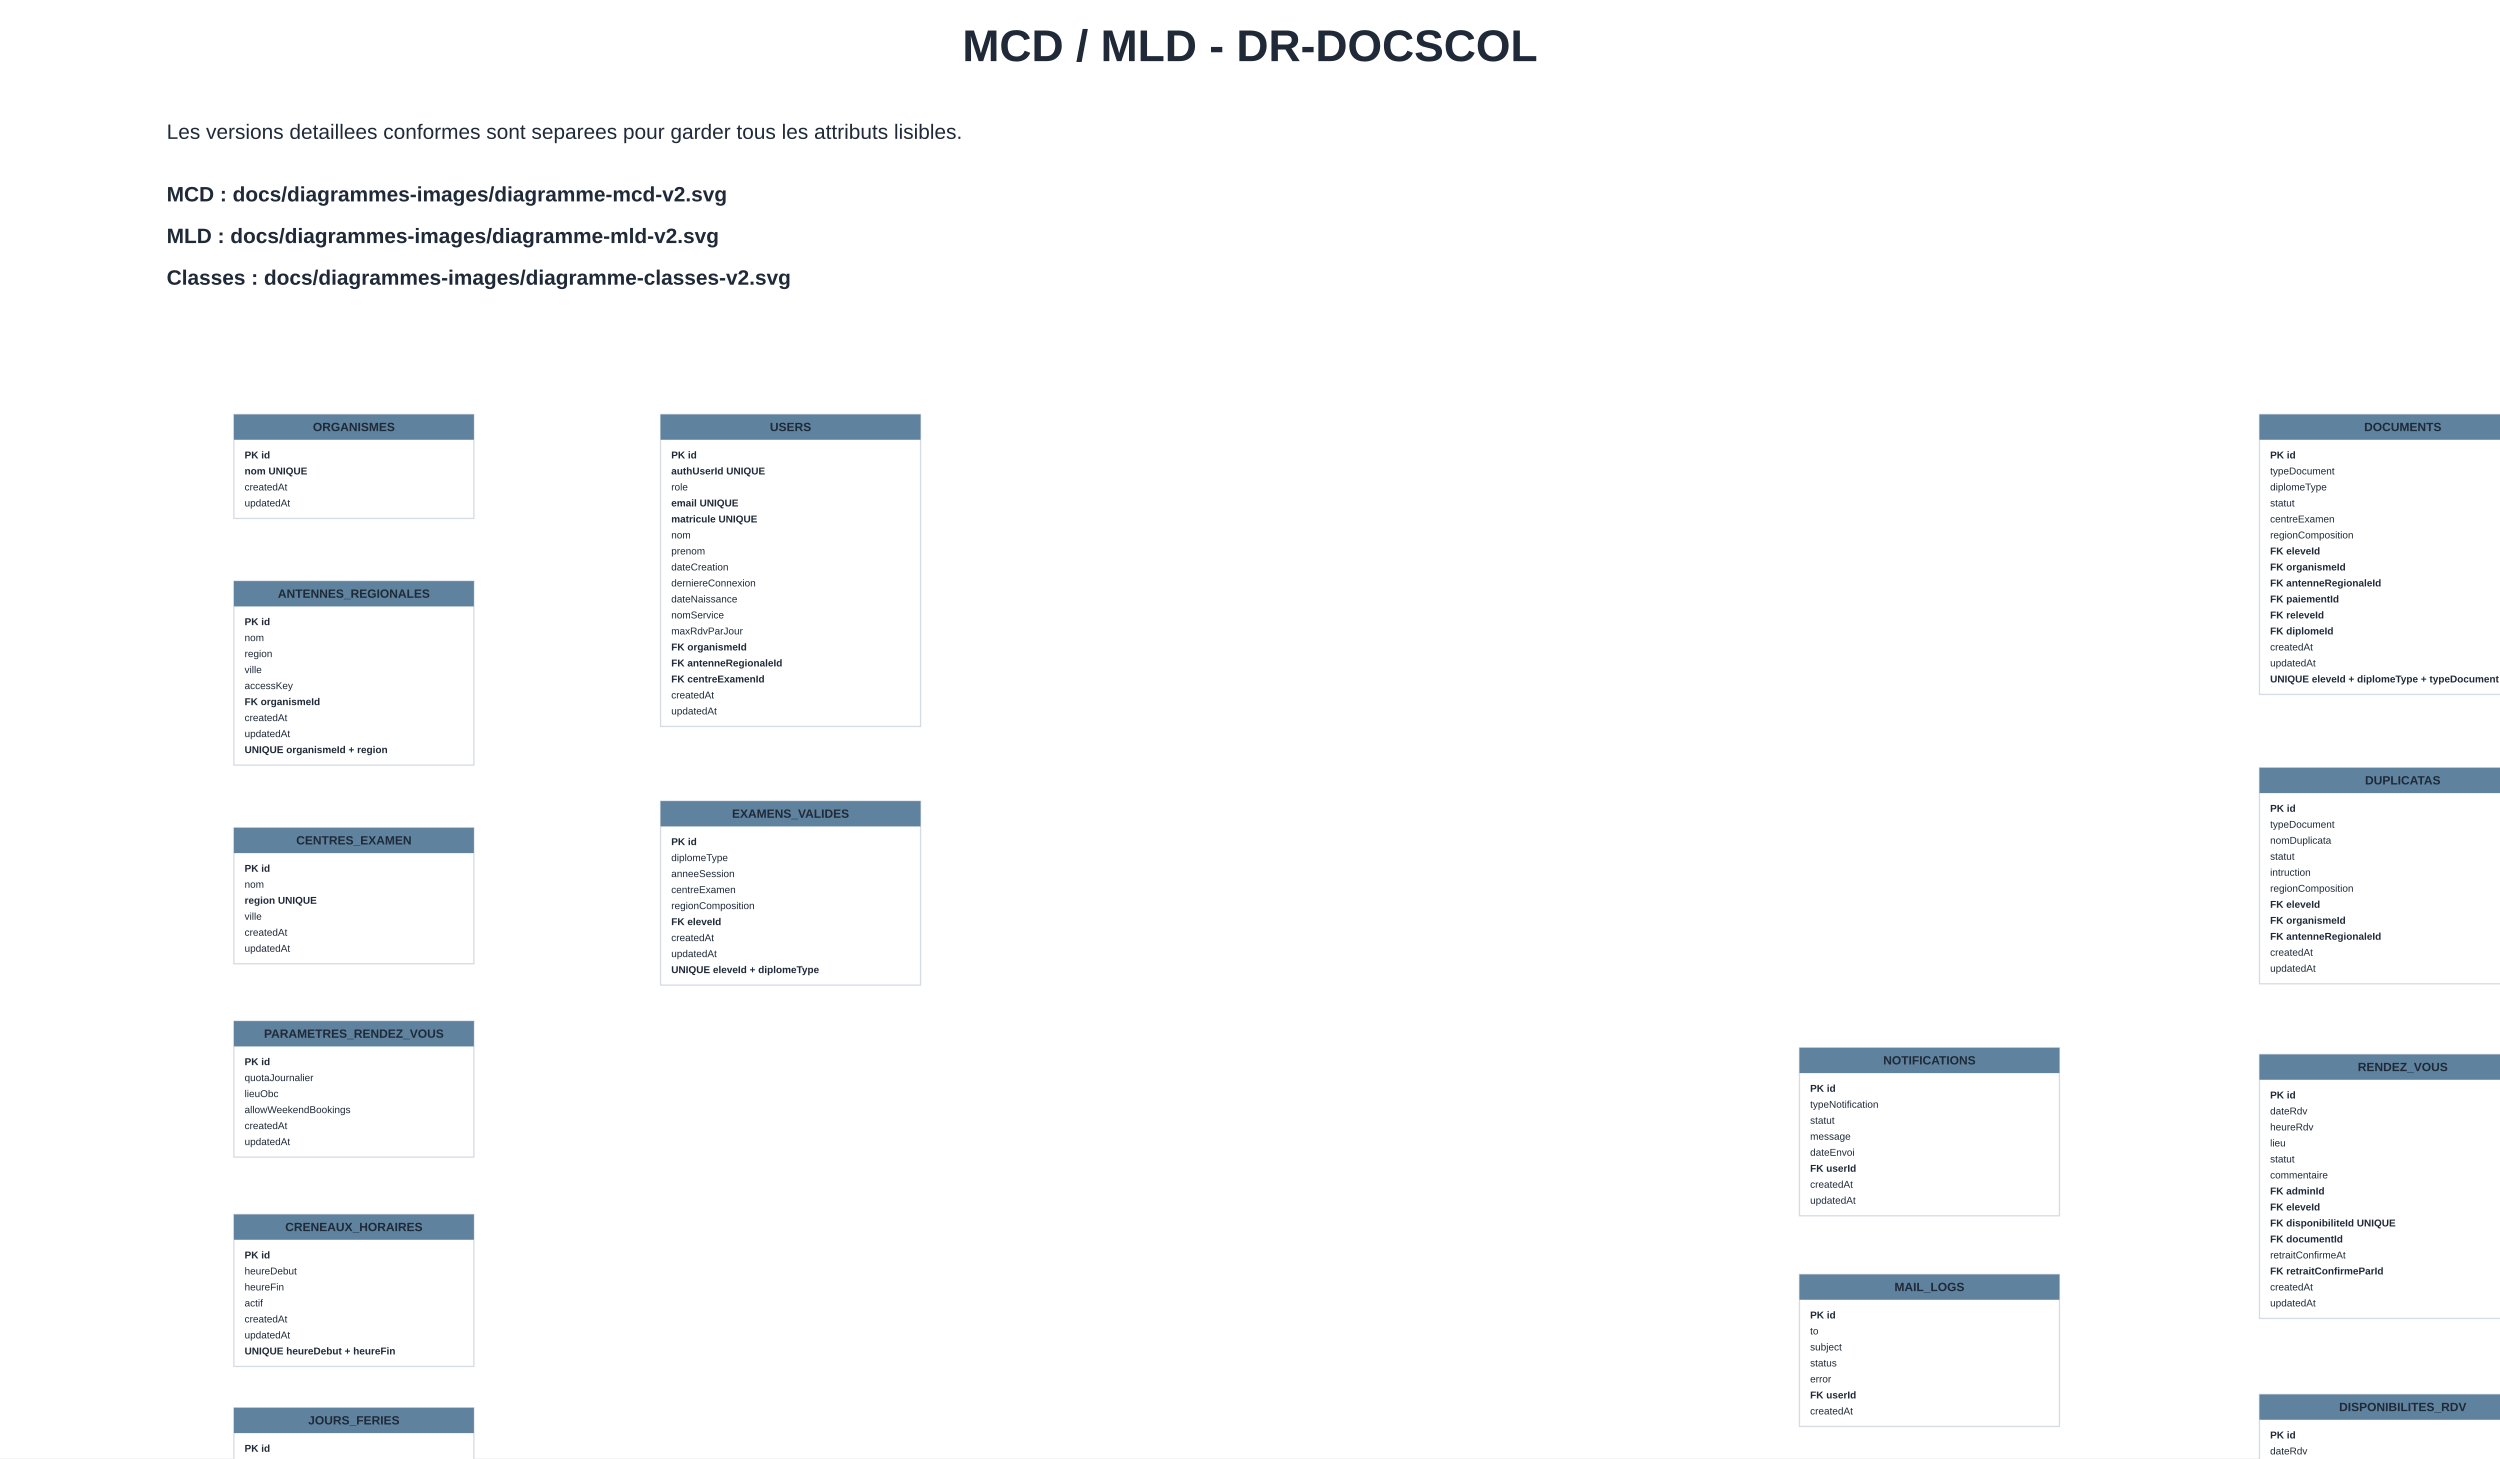
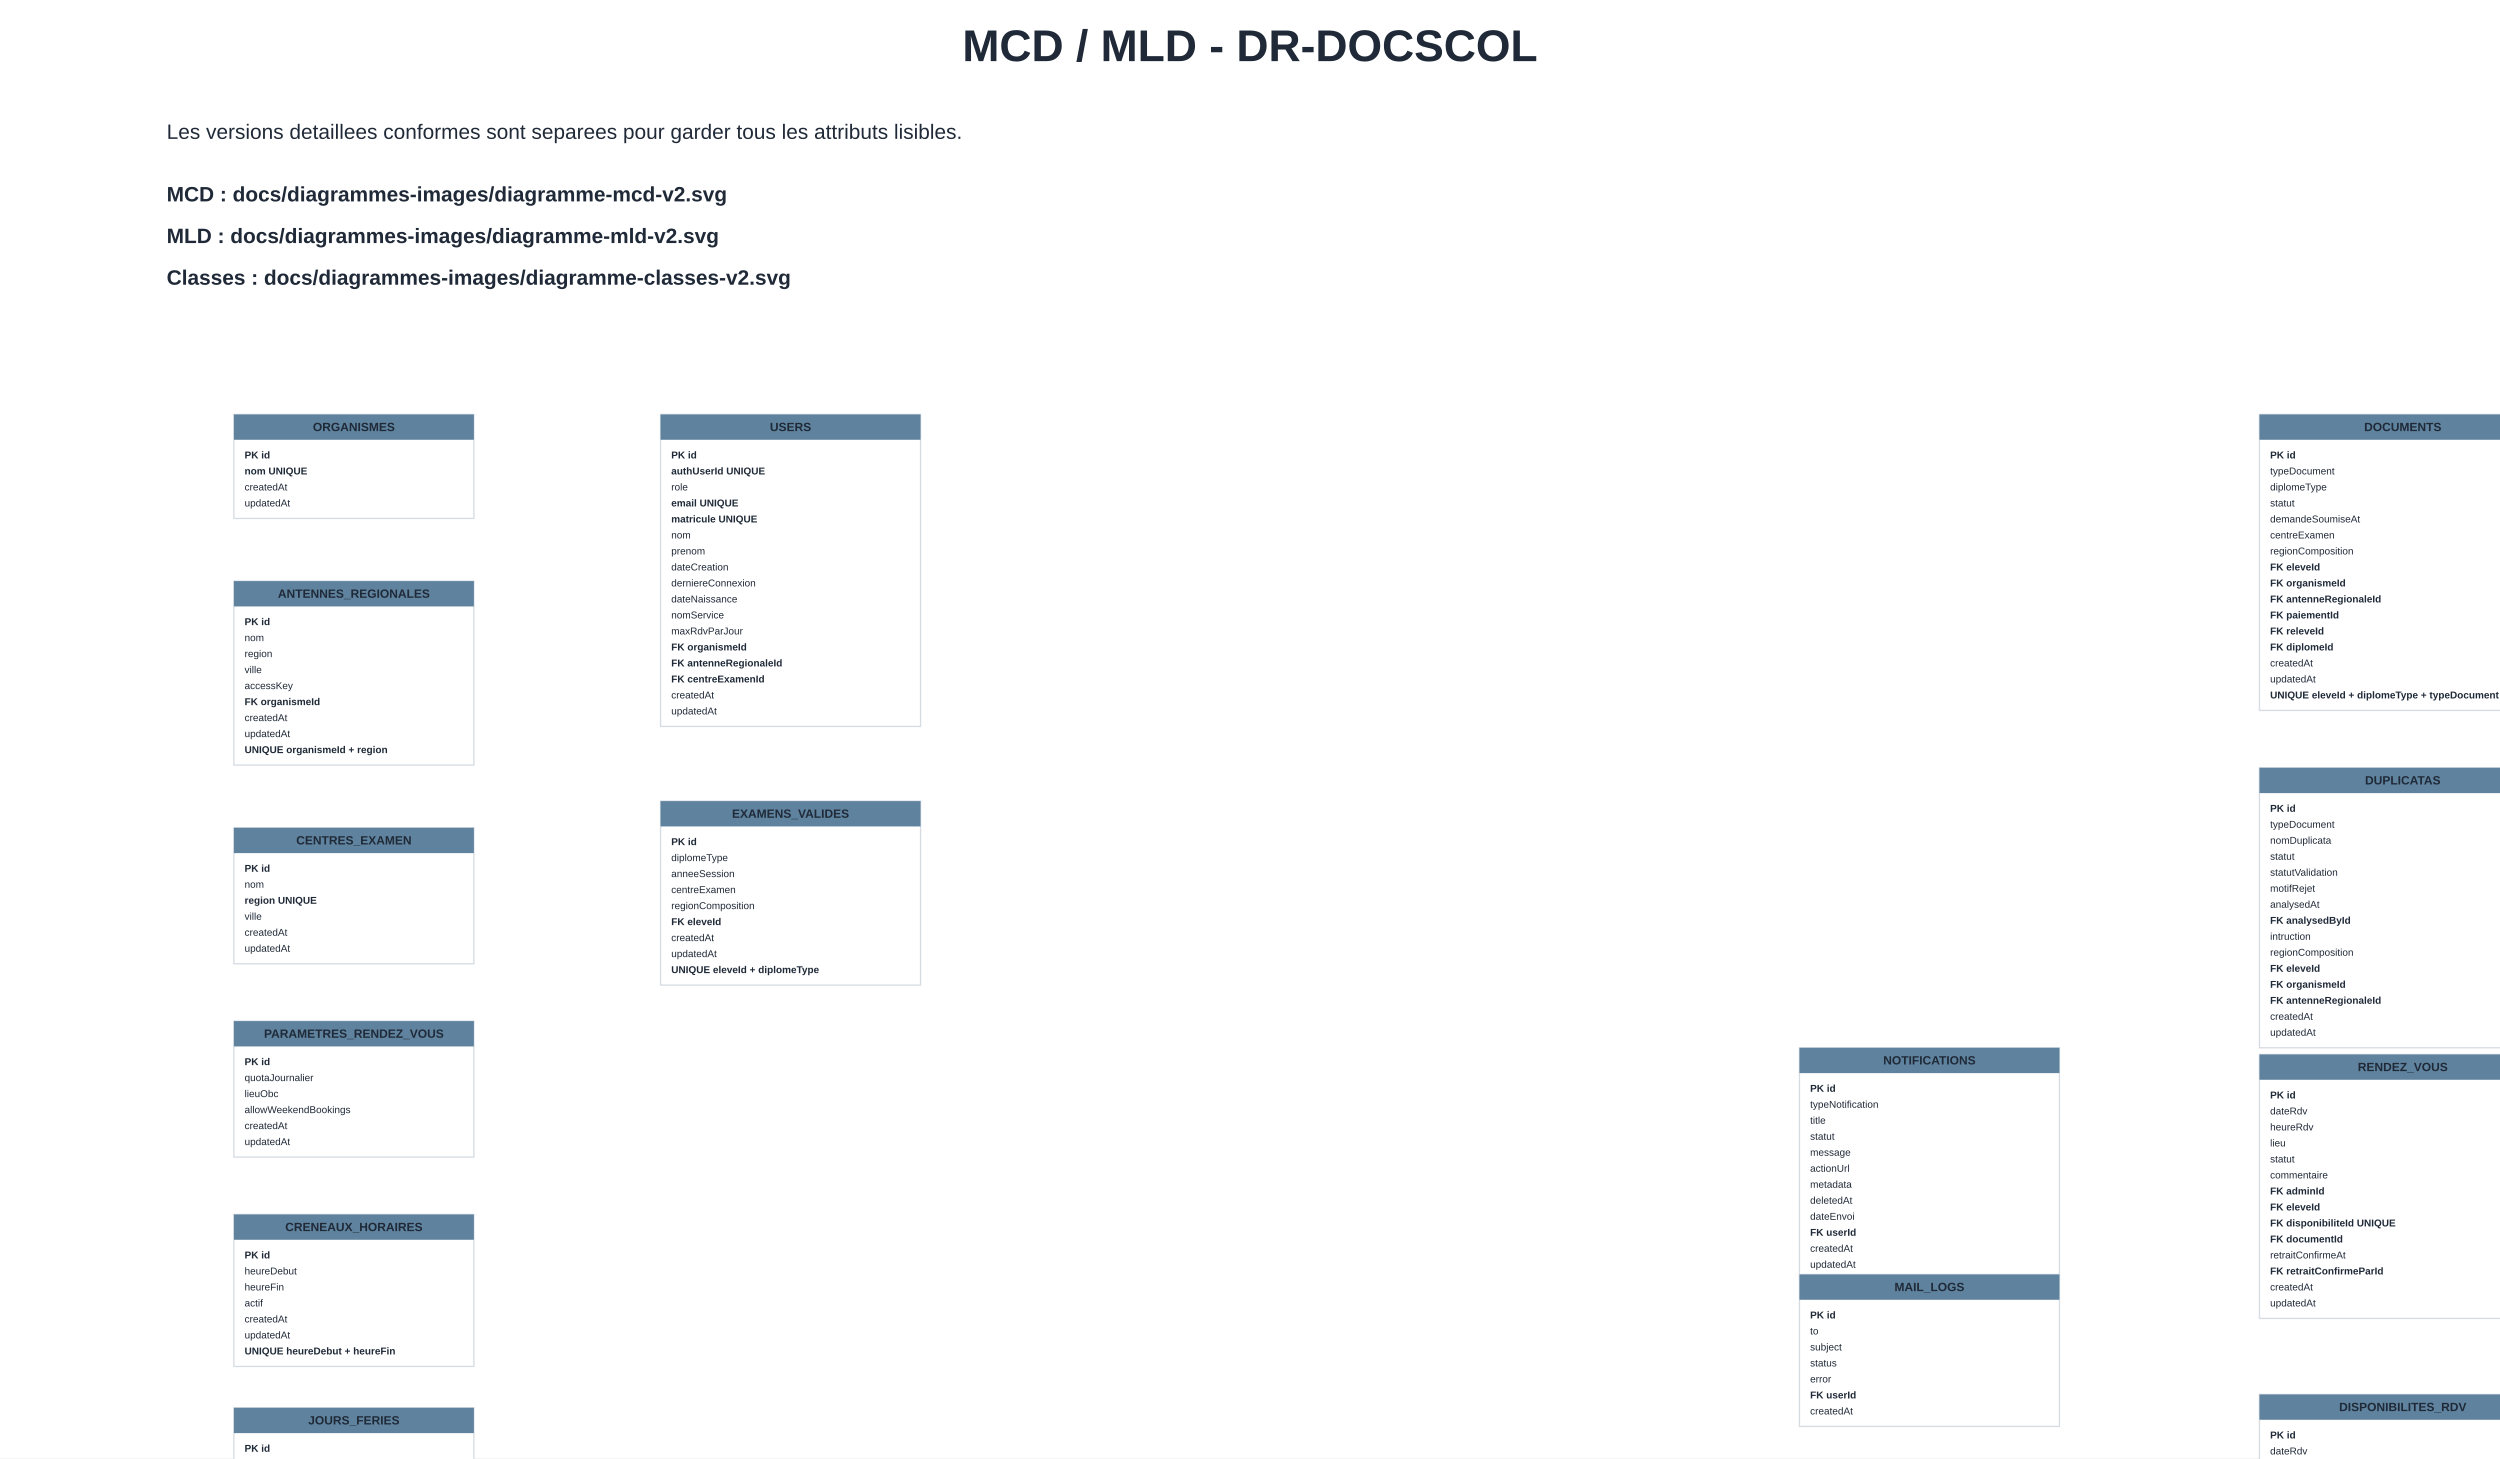
<svg xmlns="http://www.w3.org/2000/svg" width="1800" height="1050" viewBox="0 0 1800 1050">
  <defs>
    <style>
      .canvas { fill: #fff; }
      .table,.entity { fill: #fff; stroke: #d6dce2; stroke-width: 2; }
      .header { fill: #5f839e; }
      .line { stroke: #8d98a5; stroke-width: 2; fill: none; }
      .assoc { fill: #5f839e; stroke: #d6dce2; stroke-width: 2; }
      .title { fill: #1f2937; font: 700 18px Arial, sans-serif; text-anchor: middle; }
      .field { fill: #1f2937; font: 15px Arial, sans-serif; }
      .key { font-weight: 700; }
      .caption { fill: #1f2937; font: 700 32px Arial, sans-serif; text-anchor: middle; }
      .relLabel { fill: #374151; font: 13px Arial, sans-serif; }
      .card { fill: #374151; font: 13px Arial, sans-serif; }
      .assocText { fill: #1f2937; font: 15px Arial, sans-serif; text-anchor: middle; }
    </style>
  </defs>
  <rect class="canvas" width="1800" height="1050" />
  <text class="caption" x="900" y="44">MCD / MLD - DR-DOCSCOL</text>
  <text class="field" x="120" y="100">Les versions detaillees conformes sont separees pour garder tous les attributs lisibles.</text>
  <text class="field key" x="120" y="145">MCD : docs/diagrammes-images/diagramme-mcd-v2.svg</text>
  <text class="field key" x="120" y="175">MLD : docs/diagrammes-images/diagramme-mld-v2.svg</text>
  <text class="field key" x="120" y="205">Classes : docs/diagrammes-images/diagramme-classes-v2.svg</text>
  <g transform="translate(130 260) scale(0.48)">
    <g id="ORGANISMES" transform="translate(80 80)">
      <rect class="entity" width="360" height="156" />
      <rect class="header" width="360" height="38" />
      <text class="title" x="180" y="25">ORGANISMES</text>
      <text class="field key" x="16" y="66">PK id</text>
      <text class="field key" x="16" y="90">nom UNIQUE</text>
      <text class="field" x="16" y="114">createdAt</text>
      <text class="field" x="16" y="138">updatedAt</text>
    </g>
    <g id="ANTENNES_REGIONALES" transform="translate(80 330)">
      <rect class="entity" width="360" height="276" />
      <rect class="header" width="360" height="38" />
      <text class="title" x="180" y="25">ANTENNES_REGIONALES</text>
      <text class="field key" x="16" y="66">PK id</text>
      <text class="field" x="16" y="90">nom</text>
      <text class="field" x="16" y="114">region</text>
      <text class="field" x="16" y="138">ville</text>
      <text class="field" x="16" y="162">accessKey</text>
      <text class="field key" x="16" y="186">FK organismeId</text>
      <text class="field" x="16" y="210">createdAt</text>
      <text class="field" x="16" y="234">updatedAt</text>
      <text class="field key" x="16" y="258">UNIQUE organismeId + region</text>
    </g>
    <g id="CENTRES_EXAMEN" transform="translate(80 700)">
      <rect class="entity" width="360" height="204" />
      <rect class="header" width="360" height="38" />
      <text class="title" x="180" y="25">CENTRES_EXAMEN</text>
      <text class="field key" x="16" y="66">PK id</text>
      <text class="field" x="16" y="90">nom</text>
      <text class="field key" x="16" y="114">region UNIQUE</text>
      <text class="field" x="16" y="138">ville</text>
      <text class="field" x="16" y="162">createdAt</text>
      <text class="field" x="16" y="186">updatedAt</text>
    </g>
    <g id="PARAMETRES_RENDEZ_VOUS" transform="translate(80 990)">
      <rect class="entity" width="360" height="204" />
      <rect class="header" width="360" height="38" />
      <text class="title" x="180" y="25">PARAMETRES_RENDEZ_VOUS</text>
      <text class="field key" x="16" y="66">PK id</text>
      <text class="field" x="16" y="90">quotaJournalier</text>
      <text class="field" x="16" y="114">lieuObc</text>
      <text class="field" x="16" y="138">allowWeekendBookings</text>
      <text class="field" x="16" y="162">createdAt</text>
      <text class="field" x="16" y="186">updatedAt</text>
    </g>
    <g id="CRENEAUX_HORAIRES" transform="translate(80 1280)">
      <rect class="entity" width="360" height="228" />
      <rect class="header" width="360" height="38" />
      <text class="title" x="180" y="25">CRENEAUX_HORAIRES</text>
      <text class="field key" x="16" y="66">PK id</text>
      <text class="field" x="16" y="90">heureDebut</text>
      <text class="field" x="16" y="114">heureFin</text>
      <text class="field" x="16" y="138">actif</text>
      <text class="field" x="16" y="162">createdAt</text>
      <text class="field" x="16" y="186">updatedAt</text>
      <text class="field key" x="16" y="210">UNIQUE heureDebut + heureFin</text>
    </g>
    <g id="JOURS_FERIES" transform="translate(80 1570)">
      <rect class="entity" width="360" height="204" />
      <rect class="header" width="360" height="38" />
      <text class="title" x="180" y="25">JOURS_FERIES</text>
      <text class="field key" x="16" y="66">PK id</text>
      <text class="field key" x="16" y="90">date UNIQUE</text>
      <text class="field" x="16" y="114">nom</text>
      <text class="field" x="16" y="138">annuel</text>
      <text class="field" x="16" y="162">createdAt</text>
      <text class="field" x="16" y="186">updatedAt</text>
    </g>
    <g id="USERS" transform="translate(720 80)">
      <rect class="entity" width="390" height="468" />
      <rect class="header" width="390" height="38" />
      <text class="title" x="195" y="25">USERS</text>
      <text class="field key" x="16" y="66">PK id</text>
      <text class="field key" x="16" y="90">authUserId UNIQUE</text>
      <text class="field" x="16" y="114">role</text>
      <text class="field key" x="16" y="138">email UNIQUE</text>
      <text class="field key" x="16" y="162">matricule UNIQUE</text>
      <text class="field" x="16" y="186">nom</text>
      <text class="field" x="16" y="210">prenom</text>
      <text class="field" x="16" y="234">dateCreation</text>
      <text class="field" x="16" y="258">derniereConnexion</text>
      <text class="field" x="16" y="282">dateNaissance</text>
      <text class="field" x="16" y="306">nomService</text>
      <text class="field" x="16" y="330">maxRdvParJour</text>
      <text class="field key" x="16" y="354">FK organismeId</text>
      <text class="field key" x="16" y="378">FK antenneRegionaleId</text>
      <text class="field key" x="16" y="402">FK centreExamenId</text>
      <text class="field" x="16" y="426">createdAt</text>
      <text class="field" x="16" y="450">updatedAt</text>
    </g>
    <g id="EXAMENS_VALIDES" transform="translate(720 660)">
      <rect class="entity" width="390" height="276" />
      <rect class="header" width="390" height="38" />
      <text class="title" x="195" y="25">EXAMENS_VALIDES</text>
      <text class="field key" x="16" y="66">PK id</text>
      <text class="field" x="16" y="90">diplomeType</text>
      <text class="field" x="16" y="114">anneeSession</text>
      <text class="field" x="16" y="138">centreExamen</text>
      <text class="field" x="16" y="162">regionComposition</text>
      <text class="field key" x="16" y="186">FK eleveId</text>
      <text class="field" x="16" y="210">createdAt</text>
      <text class="field" x="16" y="234">updatedAt</text>
      <text class="field key" x="16" y="258">UNIQUE eleveId + diplomeType</text>
    </g>
  </g>
  <g transform="translate(950 260) scale(0.48)">
    <g id="NOTIFICATIONS" transform="translate(720 1030)">
-       <rect class="table" width="390" height="252" />
+       <rect class="table" width="390" height="348" />
      <rect class="header" width="390" height="38" />
      <text class="title" x="195" y="25">NOTIFICATIONS</text>
      <text class="field key" x="16" y="66">PK id</text>
      <text class="field" x="16" y="90">typeNotification</text>
-       <text class="field" x="16" y="114">statut</text>
-       <text class="field" x="16" y="138">message</text>
-       <text class="field" x="16" y="162">dateEnvoi</text>
-       <text class="field key" x="16" y="186">FK userId</text>
-       <text class="field" x="16" y="210">createdAt</text>
-       <text class="field" x="16" y="234">updatedAt</text>
+       <text class="field" x="16" y="114">title</text>
+       <text class="field" x="16" y="138">statut</text>
+       <text class="field" x="16" y="162">message</text>
+       <text class="field" x="16" y="186">actionUrl</text>
+       <text class="field" x="16" y="210">metadata</text>
+       <text class="field" x="16" y="234">deletedAt</text>
+       <text class="field" x="16" y="258">dateEnvoi</text>
+       <text class="field key" x="16" y="282">FK userId</text>
+       <text class="field" x="16" y="306">createdAt</text>
+       <text class="field" x="16" y="330">updatedAt</text>
    </g>
    <g id="MAIL_LOGS" transform="translate(720 1370)">
      <rect class="table" width="390" height="228" />
      <rect class="header" width="390" height="38" />
      <text class="title" x="195" y="25">MAIL_LOGS</text>
      <text class="field key" x="16" y="66">PK id</text>
      <text class="field" x="16" y="90">to</text>
      <text class="field" x="16" y="114">subject</text>
      <text class="field" x="16" y="138">status</text>
      <text class="field" x="16" y="162">error</text>
      <text class="field key" x="16" y="186">FK userId</text>
      <text class="field" x="16" y="210">createdAt</text>
    </g>
    <g id="AUDIT_LOGS" transform="translate(720 1670)">
      <rect class="table" width="390" height="252" />
      <rect class="header" width="390" height="38" />
      <text class="title" x="195" y="25">AUDIT_LOGS</text>
      <text class="field key" x="16" y="66">PK id</text>
      <text class="field" x="16" y="90">action</text>
      <text class="field" x="16" y="114">resource</text>
      <text class="field" x="16" y="138">resourceId</text>
      <text class="field" x="16" y="162">details</text>
      <text class="field" x="16" y="186">ipAddress</text>
      <text class="field key" x="16" y="210">FK userId</text>
      <text class="field" x="16" y="234">createdAt</text>
    </g>
    <g id="DOCUMENTS" transform="translate(1410 80)">
-       <rect class="table" width="430" height="420" />
+       <rect class="table" width="430" height="444" />
      <rect class="header" width="430" height="38" />
      <text class="title" x="215" y="25">DOCUMENTS</text>
      <text class="field key" x="16" y="66">PK id</text>
      <text class="field" x="16" y="90">typeDocument</text>
      <text class="field" x="16" y="114">diplomeType</text>
      <text class="field" x="16" y="138">statut</text>
-       <text class="field" x="16" y="162">centreExamen</text>
-       <text class="field" x="16" y="186">regionComposition</text>
-       <text class="field key" x="16" y="210">FK eleveId</text>
-       <text class="field key" x="16" y="234">FK organismeId</text>
-       <text class="field key" x="16" y="258">FK antenneRegionaleId</text>
-       <text class="field key" x="16" y="282">FK paiementId</text>
-       <text class="field key" x="16" y="306">FK releveId</text>
-       <text class="field key" x="16" y="330">FK diplomeId</text>
-       <text class="field" x="16" y="354">createdAt</text>
-       <text class="field" x="16" y="378">updatedAt</text>
-       <text class="field key" x="16" y="402">UNIQUE eleveId + diplomeType + typeDocument</text>
+       <text class="field" x="16" y="162">demandeSoumiseAt</text>
+       <text class="field" x="16" y="186">centreExamen</text>
+       <text class="field" x="16" y="210">regionComposition</text>
+       <text class="field key" x="16" y="234">FK eleveId</text>
+       <text class="field key" x="16" y="258">FK organismeId</text>
+       <text class="field key" x="16" y="282">FK antenneRegionaleId</text>
+       <text class="field key" x="16" y="306">FK paiementId</text>
+       <text class="field key" x="16" y="330">FK releveId</text>
+       <text class="field key" x="16" y="354">FK diplomeId</text>
+       <text class="field" x="16" y="378">createdAt</text>
+       <text class="field" x="16" y="402">updatedAt</text>
+       <text class="field key" x="16" y="426">UNIQUE eleveId + diplomeType + typeDocument</text>
    </g>
    <g id="DUPLICATAS" transform="translate(1410 610)">
-       <rect class="table" width="430" height="324" />
+       <rect class="table" width="430" height="420" />
      <rect class="header" width="430" height="38" />
      <text class="title" x="215" y="25">DUPLICATAS</text>
      <text class="field key" x="16" y="66">PK id</text>
      <text class="field" x="16" y="90">typeDocument</text>
      <text class="field" x="16" y="114">nomDuplicata</text>
      <text class="field" x="16" y="138">statut</text>
-       <text class="field" x="16" y="162">intruction</text>
-       <text class="field" x="16" y="186">regionComposition</text>
-       <text class="field key" x="16" y="210">FK eleveId</text>
-       <text class="field key" x="16" y="234">FK organismeId</text>
-       <text class="field key" x="16" y="258">FK antenneRegionaleId</text>
-       <text class="field" x="16" y="282">createdAt</text>
-       <text class="field" x="16" y="306">updatedAt</text>
+       <text class="field" x="16" y="162">statutValidation</text>
+       <text class="field" x="16" y="186">motifRejet</text>
+       <text class="field" x="16" y="210">analysedAt</text>
+       <text class="field key" x="16" y="234">FK analysedById</text>
+       <text class="field" x="16" y="258">intruction</text>
+       <text class="field" x="16" y="282">regionComposition</text>
+       <text class="field key" x="16" y="306">FK eleveId</text>
+       <text class="field key" x="16" y="330">FK organismeId</text>
+       <text class="field key" x="16" y="354">FK antenneRegionaleId</text>
+       <text class="field" x="16" y="378">createdAt</text>
+       <text class="field" x="16" y="402">updatedAt</text>
    </g>
    <g id="RENDEZ_VOUS" transform="translate(1410 1040)">
      <rect class="table" width="430" height="396" />
      <rect class="header" width="430" height="38" />
      <text class="title" x="215" y="25">RENDEZ_VOUS</text>
      <text class="field key" x="16" y="66">PK id</text>
      <text class="field" x="16" y="90">dateRdv</text>
      <text class="field" x="16" y="114">heureRdv</text>
      <text class="field" x="16" y="138">lieu</text>
      <text class="field" x="16" y="162">statut</text>
      <text class="field" x="16" y="186">commentaire</text>
      <text class="field key" x="16" y="210">FK adminId</text>
      <text class="field key" x="16" y="234">FK eleveId</text>
      <text class="field key" x="16" y="258">FK disponibiliteId UNIQUE</text>
      <text class="field key" x="16" y="282">FK documentId</text>
      <text class="field" x="16" y="306">retraitConfirmeAt</text>
      <text class="field key" x="16" y="330">FK retraitConfirmeParId</text>
      <text class="field" x="16" y="354">createdAt</text>
      <text class="field" x="16" y="378">updatedAt</text>
    </g>
    <g id="DISPONIBILITES_RDV" transform="translate(1410 1550)">
      <rect class="table" width="430" height="252" />
      <rect class="header" width="430" height="38" />
      <text class="title" x="215" y="25">DISPONIBILITES_RDV</text>
      <text class="field key" x="16" y="66">PK id</text>
      <text class="field" x="16" y="90">dateRdv</text>
      <text class="field" x="16" y="114">heureRdv</text>
      <text class="field" x="16" y="138">lieu</text>
      <text class="field" x="16" y="162">statut</text>
      <text class="field key" x="16" y="186">FK adminId</text>
      <text class="field" x="16" y="210">createdAt</text>
      <text class="field" x="16" y="234">updatedAt</text>
    </g>
    <g id="PAIEMENTS" transform="translate(2180 120)">
      <rect class="table" width="390" height="228" />
      <rect class="header" width="390" height="38" />
      <text class="title" x="195" y="25">PAIEMENTS</text>
      <text class="field key" x="16" y="66">PK id</text>
      <text class="field" x="16" y="90">statut</text>
      <text class="field" x="16" y="114">modePaiment</text>
      <text class="field key" x="16" y="138">FK duplicataId UNIQUE</text>
      <text class="field key" x="16" y="162">FK documentAcademiqueId UNIQUE</text>
      <text class="field" x="16" y="186">createdAt</text>
      <text class="field" x="16" y="210">updatedAt</text>
    </g>
  </g>
</svg>
